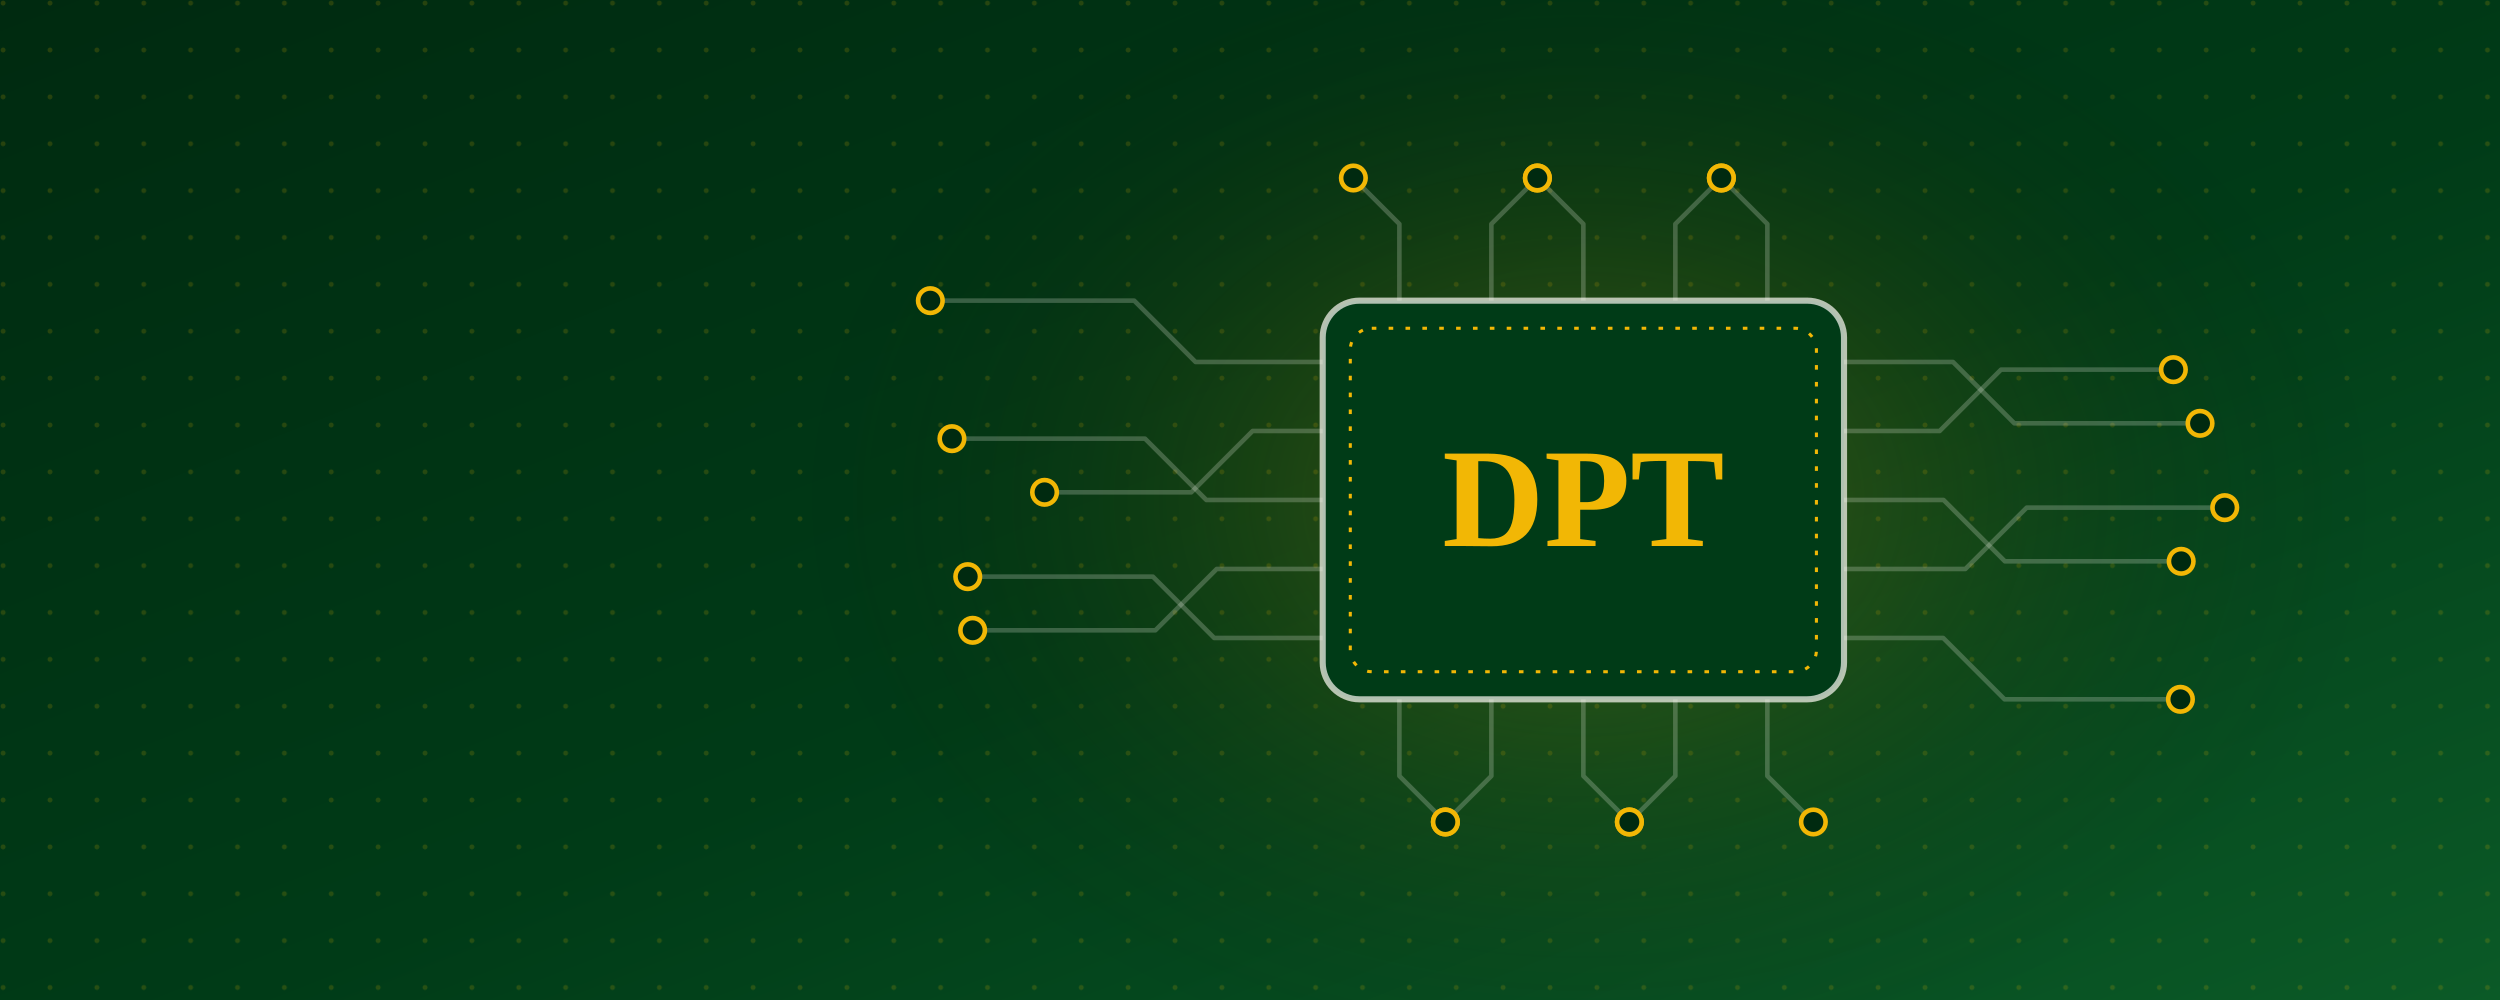
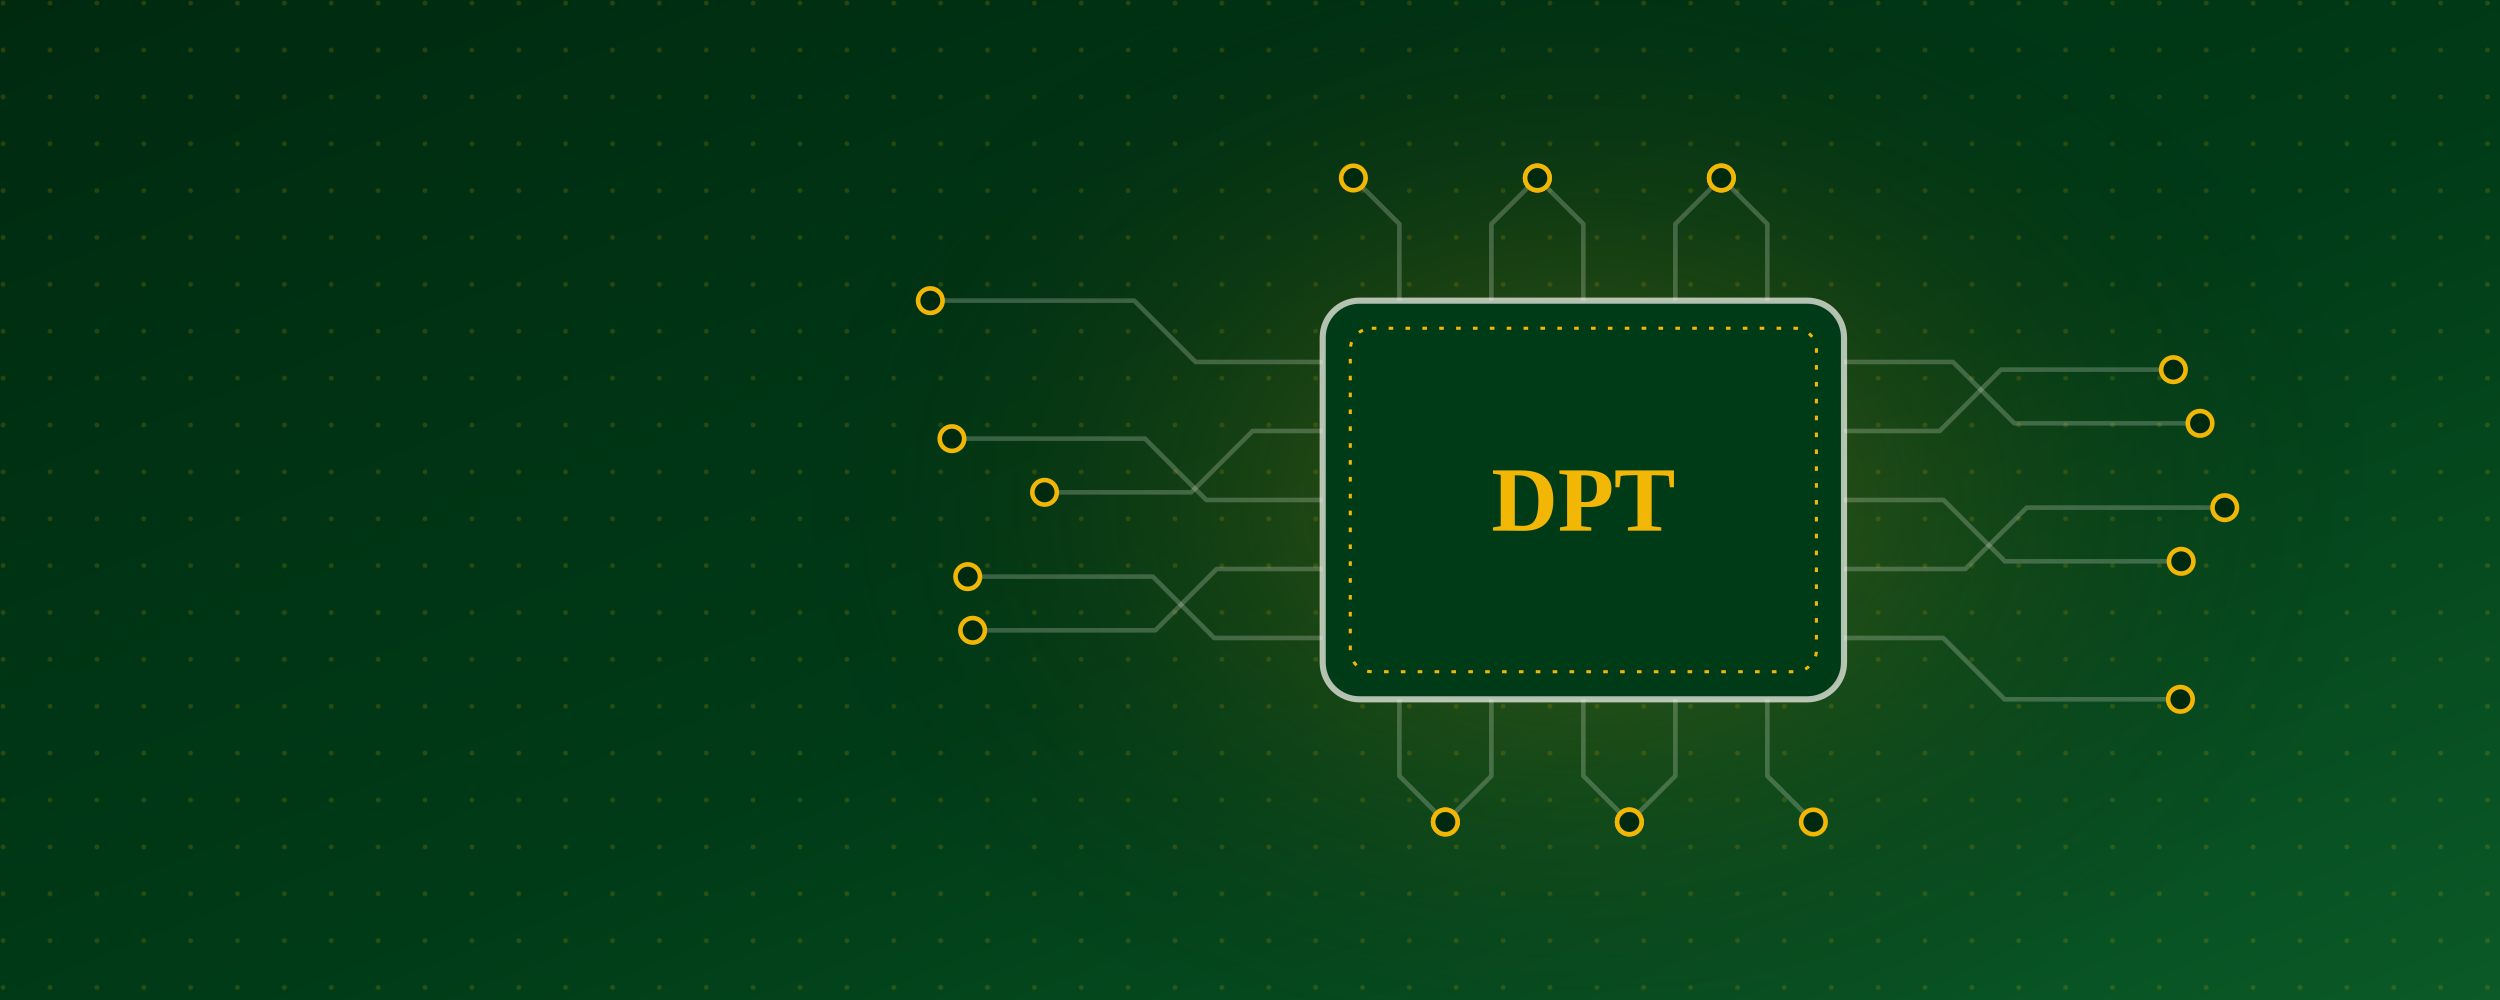
<svg xmlns="http://www.w3.org/2000/svg" viewBox="0 0 1600 640" width="1600" height="640" role="img" aria-hidden="true" focusable="false">
  <defs>
    <linearGradient id="bgo16" x1="0" y1="0" x2="1" y2="1">
      <stop offset="0" stop-color="#002a10" />
      <stop offset="0.55" stop-color="#003b17" />
      <stop offset="1" stop-color="#0b5a27" />
    </linearGradient>
    <radialGradient id="glo16" cx="50%" cy="50%" r="50%">
      <stop offset="0" stop-color="rgba(242,183,5,0.28)" />
      <stop offset="1" stop-color="rgba(0,0,0,0)" />
    </radialGradient>
    <pattern id="dto16" width="30" height="30" patternUnits="userSpaceOnUse">
      <circle cx="2" cy="2" r="1.6" fill="rgba(242,183,5,0.16)" />
    </pattern>
  </defs>
  <rect width="1600" height="640" fill="url(#bgo16)" />
  <rect width="1600" height="640" fill="url(#dto16)" />
  <ellipse cx="1013.3" cy="320" rx="510.3" ry="372.9" fill="url(#glo16)" />
  <g transform="translate(522.7 25.6) scale(0.9813)">
    <polyline points="330,210 247.072,210 207.072,170 74.143,170" fill="none" stroke="rgba(252,250,244,0.22)" stroke-width="3" stroke-linejoin="round" stroke-linecap="round" />
    <circle cx="74.1" cy="170" r="8" fill="#002a10" stroke="#f2b705" stroke-width="3" />
    <polyline points="670,210 741.083,210 781.083,250 902.165,250" fill="none" stroke="rgba(252,250,244,0.22)" stroke-width="3" stroke-linejoin="round" stroke-linecap="round" />
    <circle cx="902.2" cy="250" r="8" fill="#002a10" stroke="#f2b705" stroke-width="3" />
    <polyline points="330,255 284.292,255 244.292,295 148.585,295" fill="none" stroke="rgba(252,250,244,0.22)" stroke-width="3" stroke-linejoin="round" stroke-linecap="round" />
    <circle cx="148.6" cy="295" r="8" fill="#002a10" stroke="#f2b705" stroke-width="3" />
    <polyline points="670,255 732.379,255 772.379,215 884.758,215" fill="none" stroke="rgba(252,250,244,0.22)" stroke-width="3" stroke-linejoin="round" stroke-linecap="round" />
    <circle cx="884.8" cy="215" r="8" fill="#002a10" stroke="#f2b705" stroke-width="3" />
    <polyline points="330,300 254.111,300 214.111,260 88.222,260" fill="none" stroke="rgba(252,250,244,0.22)" stroke-width="3" stroke-linejoin="round" stroke-linecap="round" />
    <circle cx="88.2" cy="260" r="8" fill="#002a10" stroke="#f2b705" stroke-width="3" />
    <polyline points="670,300 734.93,300 774.93,340 889.859,340" fill="none" stroke="rgba(252,250,244,0.22)" stroke-width="3" stroke-linejoin="round" stroke-linecap="round" />
    <circle cx="889.9" cy="340" r="8" fill="#002a10" stroke="#f2b705" stroke-width="3" />
    <polyline points="330,345 260.857,345 220.857,385 101.713,385" fill="none" stroke="rgba(252,250,244,0.22)" stroke-width="3" stroke-linejoin="round" stroke-linecap="round" />
    <circle cx="101.7" cy="385" r="8" fill="#002a10" stroke="#f2b705" stroke-width="3" />
    <polyline points="670,345 749.138,345 789.138,305 918.277,305" fill="none" stroke="rgba(252,250,244,0.22)" stroke-width="3" stroke-linejoin="round" stroke-linecap="round" />
    <circle cx="918.3" cy="305" r="8" fill="#002a10" stroke="#f2b705" stroke-width="3" />
    <polyline points="330,390 259.236,390 219.236,350 98.472,350" fill="none" stroke="rgba(252,250,244,0.22)" stroke-width="3" stroke-linejoin="round" stroke-linecap="round" />
    <circle cx="98.5" cy="350" r="8" fill="#002a10" stroke="#f2b705" stroke-width="3" />
    <polyline points="670,390 734.684,390 774.684,430 889.367,430" fill="none" stroke="rgba(252,250,244,0.22)" stroke-width="3" stroke-linejoin="round" stroke-linecap="round" />
    <circle cx="889.4" cy="430" r="8" fill="#002a10" stroke="#f2b705" stroke-width="3" />
    <polyline points="380,170 380,120 350,90" fill="none" stroke="rgba(252,250,244,0.22)" stroke-width="3" stroke-linejoin="round" stroke-linecap="round" />
    <circle cx="350" cy="90" r="8" fill="#002a10" stroke="#f2b705" stroke-width="3" />
    <polyline points="380,430 380,480 410,510" fill="none" stroke="rgba(252,250,244,0.22)" stroke-width="3" stroke-linejoin="round" stroke-linecap="round" />
    <circle cx="410" cy="510" r="8" fill="#002a10" stroke="#f2b705" stroke-width="3" />
    <polyline points="440,170 440,120 470,90" fill="none" stroke="rgba(252,250,244,0.22)" stroke-width="3" stroke-linejoin="round" stroke-linecap="round" />
    <circle cx="470" cy="90" r="8" fill="#002a10" stroke="#f2b705" stroke-width="3" />
    <polyline points="440,430 440,480 410,510" fill="none" stroke="rgba(252,250,244,0.22)" stroke-width="3" stroke-linejoin="round" stroke-linecap="round" />
    <circle cx="410" cy="510" r="8" fill="#002a10" stroke="#f2b705" stroke-width="3" />
    <polyline points="500,170 500,120 470,90" fill="none" stroke="rgba(252,250,244,0.22)" stroke-width="3" stroke-linejoin="round" stroke-linecap="round" />
    <circle cx="470" cy="90" r="8" fill="#002a10" stroke="#f2b705" stroke-width="3" />
    <polyline points="500,430 500,480 530,510" fill="none" stroke="rgba(252,250,244,0.22)" stroke-width="3" stroke-linejoin="round" stroke-linecap="round" />
    <circle cx="530" cy="510" r="8" fill="#002a10" stroke="#f2b705" stroke-width="3" />
    <polyline points="560,170 560,120 590,90" fill="none" stroke="rgba(252,250,244,0.22)" stroke-width="3" stroke-linejoin="round" stroke-linecap="round" />
    <circle cx="590" cy="90" r="8" fill="#002a10" stroke="#f2b705" stroke-width="3" />
    <polyline points="560,430 560,480 530,510" fill="none" stroke="rgba(252,250,244,0.22)" stroke-width="3" stroke-linejoin="round" stroke-linecap="round" />
    <circle cx="530" cy="510" r="8" fill="#002a10" stroke="#f2b705" stroke-width="3" />
    <polyline points="620,170 620,120 590,90" fill="none" stroke="rgba(252,250,244,0.22)" stroke-width="3" stroke-linejoin="round" stroke-linecap="round" />
    <circle cx="590" cy="90" r="8" fill="#002a10" stroke="#f2b705" stroke-width="3" />
    <polyline points="620,430 620,480 650,510" fill="none" stroke="rgba(252,250,244,0.22)" stroke-width="3" stroke-linejoin="round" stroke-linecap="round" />
    <circle cx="650" cy="510" r="8" fill="#002a10" stroke="#f2b705" stroke-width="3" />
    <rect x="330" y="170" width="340" height="260" rx="24" fill="#003b17" stroke="#fcfaf4" stroke-opacity="0.7" stroke-width="4" />
    <rect x="348" y="188" width="304" height="224" rx="14" fill="none" stroke="#f2b705" stroke-width="2" stroke-dasharray="3 8" />
-     <text x="500" y="330" text-anchor="middle" font-family="Georgia, 'Times New Roman', serif" font-size="92" font-weight="700" fill="#f2b705">DPT</text>
+     <text x="500" y="320" text-anchor="middle" font-family="Georgia, 'Times New Roman', serif" font-size="60" font-weight="700" fill="#f2b705">DPT</text>
  </g>
</svg>
